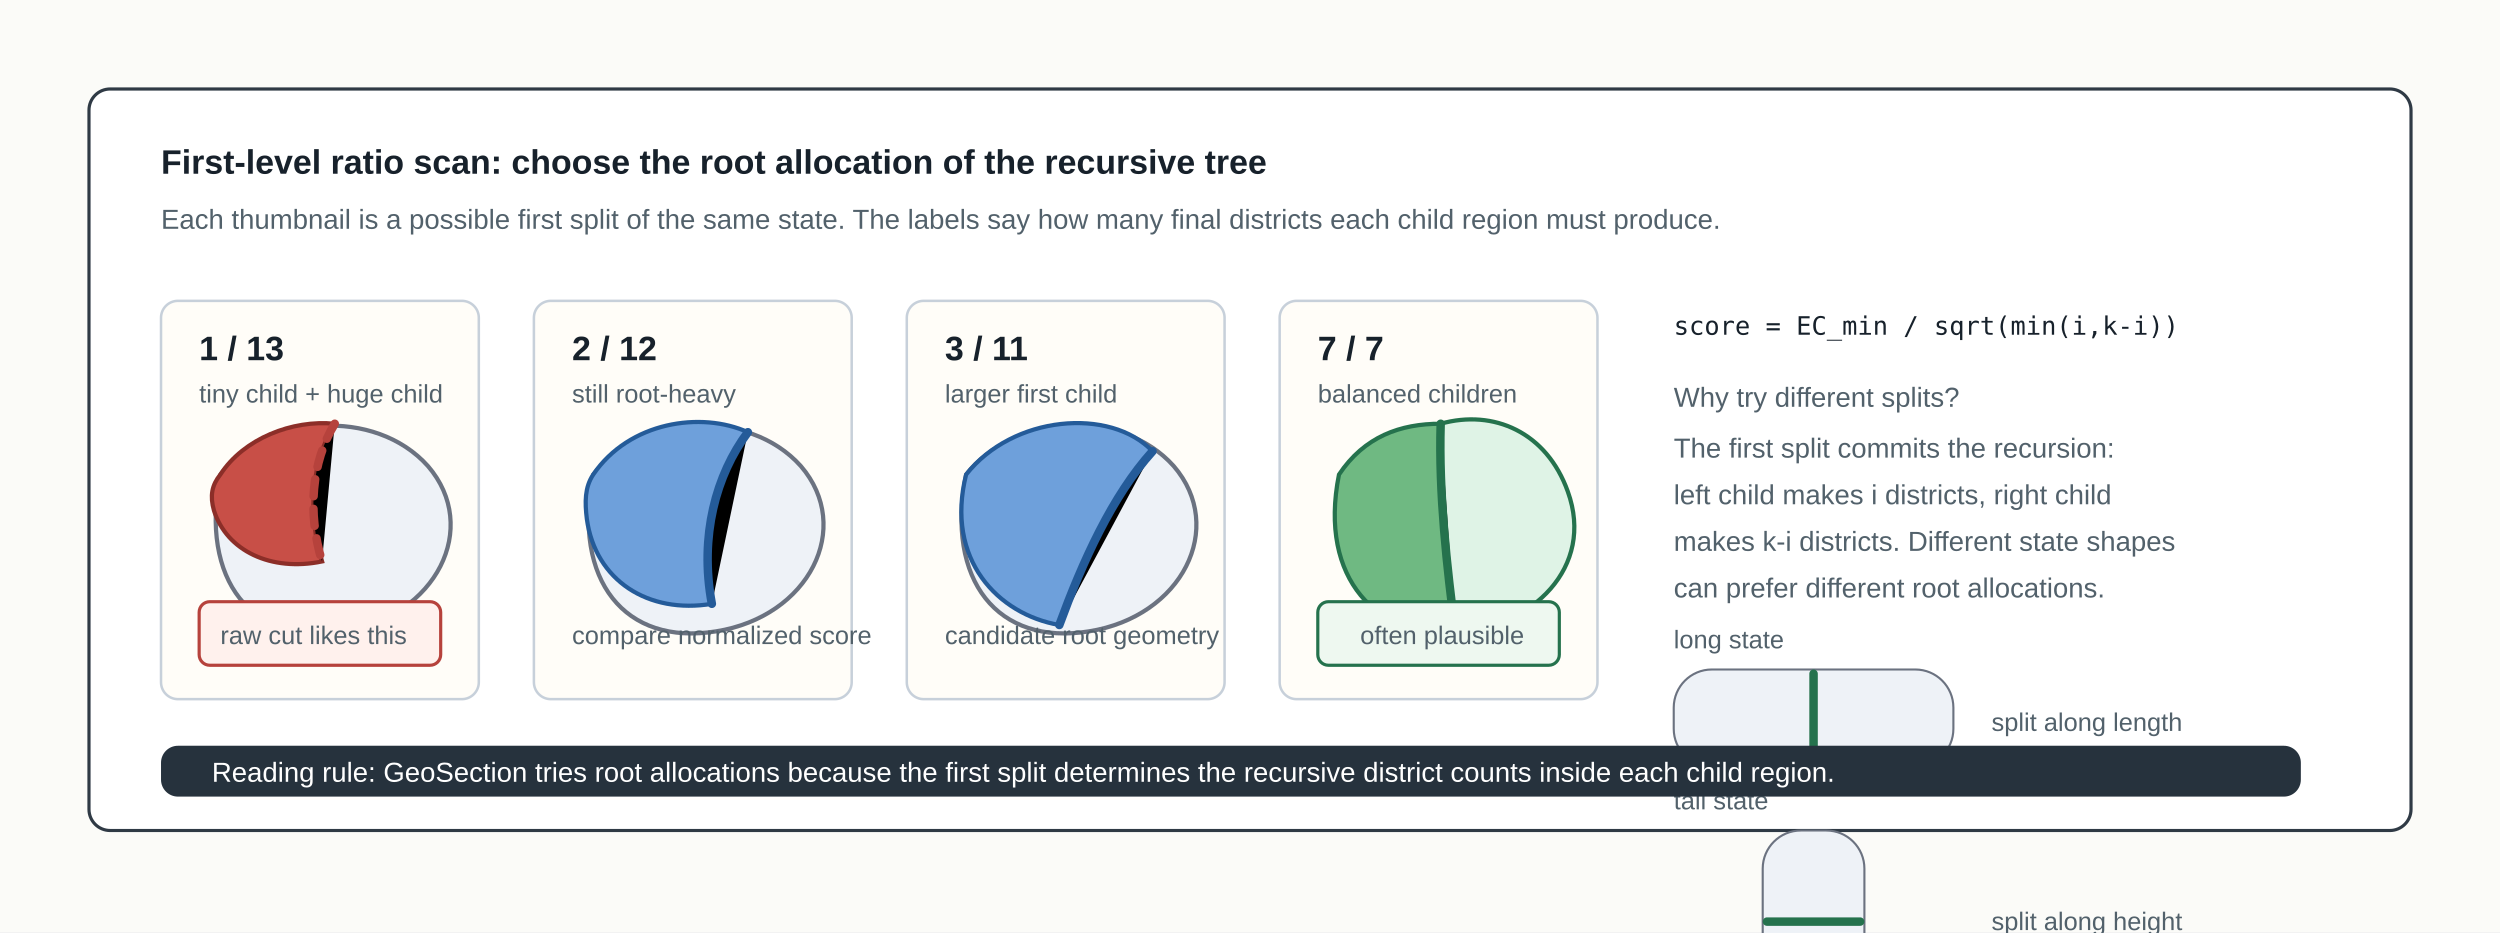
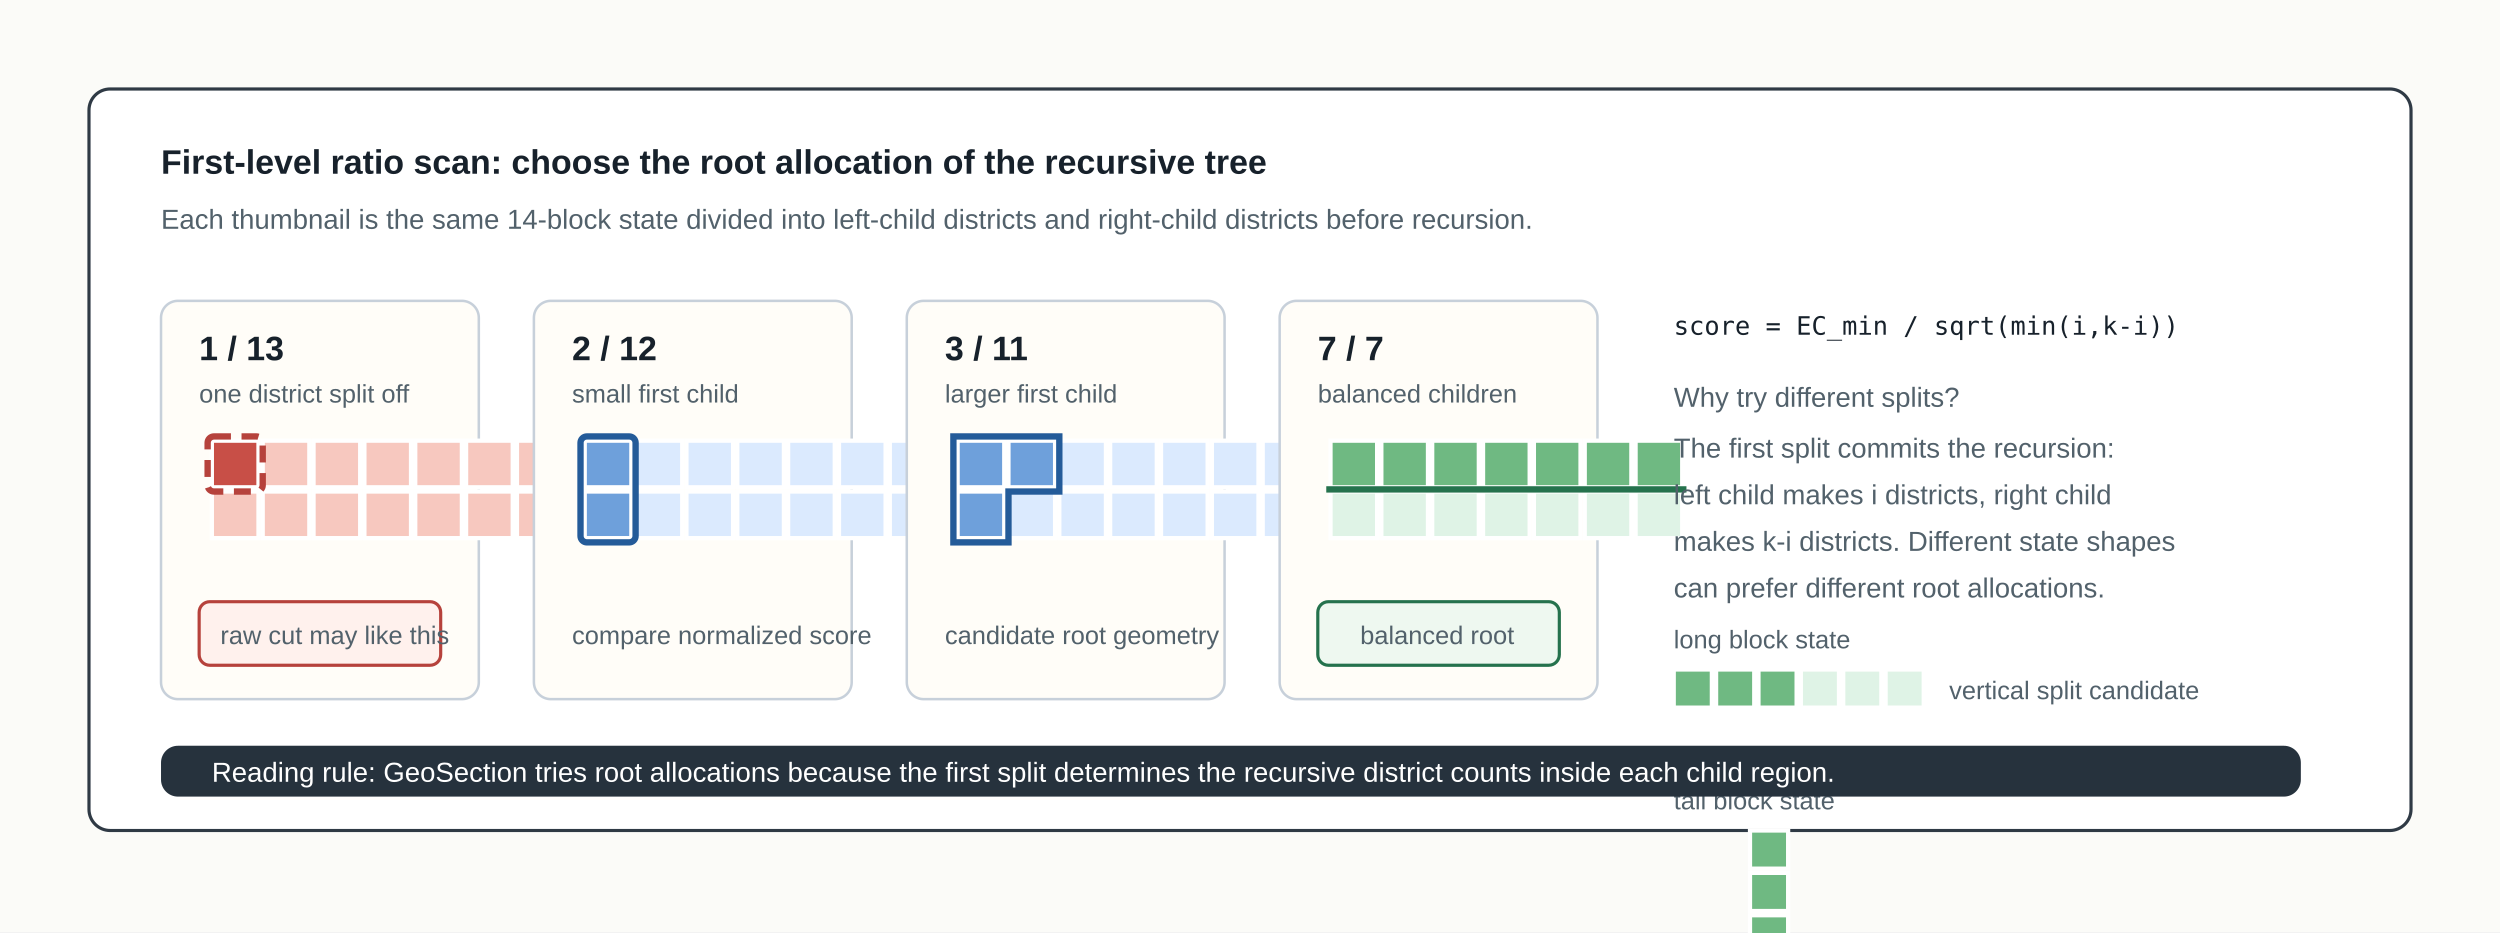
<svg xmlns="http://www.w3.org/2000/svg" width="1180" height="440" viewBox="0 0 1180 440" role="img" aria-labelledby="title desc">
  <style>
    .bg{fill:#fbfbf8}
    .panel{fill:#fff;stroke:#2f3a45;stroke-width:1.5}
    .card{fill:#fffdf8;stroke:#c7d0da;stroke-width:1.2}
-     .state{fill:#eef2f7;stroke:#6b7280;stroke-width:2}
-     .minorBad{fill:#c84f47;stroke:#8c2e28;stroke-width:2}
-     .minor{fill:#6ea0db;stroke:#245b99;stroke-width:2}
-     .major{fill:#dbeafe;stroke:#245b99;stroke-width:2}
-     .minorWin{fill:#6fb982;stroke:#25724d;stroke-width:2}
-     .majorWin{fill:#dff3e6;stroke:#25724d;stroke-width:2}
-     .cutBad{stroke:#b6423c;stroke-width:4;stroke-linecap:round;stroke-dasharray:8 6}
-     .cut{stroke:#245b99;stroke-width:4;stroke-linecap:round}
-     .cutWin{stroke:#25724d;stroke-width:4;stroke-linecap:round}
+     .cell{stroke:#ffffff;stroke-width:2}
+     .minorBad{fill:#c84f47}
+     .majorBad{fill:#f7c8bf}
+     .minor{fill:#6ea0db}
+     .major{fill:#dbeafe}
+     .minorWin{fill:#6fb982}
+     .majorWin{fill:#dff3e6}
+     .outlineBad{fill:none;stroke:#b6423c;stroke-width:3;stroke-dasharray:8 5}
+     .outline{fill:none;stroke:#245b99;stroke-width:3}
+     .outlineWin{fill:none;stroke:#25724d;stroke-width:3}
    .label{font:700 16px Arial,sans-serif;fill:#17212b}
    .small{font:13px Arial,sans-serif;fill:#52616b}
    .tiny{font:12px Arial,sans-serif;fill:#52616b}
    .mono{font:12px Consolas,monospace;fill:#17212b}
    .note{fill:#eef8f0;stroke:#25724d;stroke-width:1.5}
    .warn{fill:#fff1ed;stroke:#b6423c;stroke-width:1.5}
  </style>
  <rect class="bg" width="1180" height="440" />
  <rect class="panel" x="42" y="42" width="1096" height="350" rx="10" />
  <text class="label" x="76" y="82">First-level ratio scan: choose the root allocation of the recursive tree</text>
-   <text class="small" x="76" y="108">Each thumbnail is a possible first split of the same state. The labels say how many final districts each child region must produce.</text>
+   <text class="small" x="76" y="108">Each thumbnail is the same 14-block state divided into left-child districts and right-child districts before recursion.</text>
  <g transform="translate(76 142)">
-     <rect class="card" x="0" y="0" width="150" height="188" rx="8" />
+     <rect class="card" width="150" height="188" rx="8" />
    <text class="label" x="18" y="28">1 / 13</text>
-     <text class="tiny" x="18" y="48">tiny child + huge child</text>
-     <path class="state" d="M28 82 C50 54 101 50 126 78 C151 107 130 149 86 156 C43 163 18 132 28 82 Z" />
-     <path class="minorBad" d="M28 82 C39 65 62 56 82 58 C71 76 69 100 76 123 C52 128 31 118 25 99 C23 92 24 87 28 82 Z" />
-     <path class="cutBad" d="M82 58 C71 76 69 100 76 123" />
+     <text class="tiny" x="18" y="48">one district split off</text>
+     <g transform="translate(24 66)">
+       <rect class="cell minorBad" x="0" y="0" width="22" height="22" />
+       <rect class="cell majorBad" x="24" y="0" width="22" height="22" />
+       <rect class="cell majorBad" x="48" y="0" width="22" height="22" />
+       <rect class="cell majorBad" x="72" y="0" width="22" height="22" />
+       <rect class="cell majorBad" x="96" y="0" width="22" height="22" />
+       <rect class="cell majorBad" x="120" y="0" width="22" height="22" />
+       <rect class="cell majorBad" x="144" y="0" width="22" height="22" />
+       <rect class="cell majorBad" x="0" y="24" width="22" height="22" />
+       <rect class="cell majorBad" x="24" y="24" width="22" height="22" />
+       <rect class="cell majorBad" x="48" y="24" width="22" height="22" />
+       <rect class="cell majorBad" x="72" y="24" width="22" height="22" />
+       <rect class="cell majorBad" x="96" y="24" width="22" height="22" />
+       <rect class="cell majorBad" x="120" y="24" width="22" height="22" />
+       <rect class="cell majorBad" x="144" y="24" width="22" height="22" />
+       <rect class="outlineBad" x="-2" y="-2" width="26" height="26" rx="3" />
+     </g>
    <rect class="warn" x="18" y="142" width="114" height="30" rx="5" />
-     <text class="tiny" x="28" y="162">raw cut likes this</text>
+     <text class="tiny" x="28" y="162">raw cut may like this</text>
  </g>
  <g transform="translate(252 142)">
-     <rect class="card" x="0" y="0" width="150" height="188" rx="8" />
+     <rect class="card" width="150" height="188" rx="8" />
    <text class="label" x="18" y="28">2 / 12</text>
-     <text class="tiny" x="18" y="48">still root-heavy</text>
-     <path class="state" d="M28 82 C50 54 101 50 126 78 C151 107 130 149 86 156 C43 163 18 132 28 82 Z" />
-     <path class="minor" d="M28 82 C45 57 79 52 101 62 C86 82 78 111 84 143 C54 148 29 132 25 103 C24 95 24 88 28 82 Z" />
-     <path class="cut" d="M101 62 C86 82 78 111 84 143" />
+     <text class="tiny" x="18" y="48">small first child</text>
+     <g transform="translate(24 66)">
+       <rect class="cell minor" x="0" y="0" width="22" height="22" />
+       <rect class="cell minor" x="0" y="24" width="22" height="22" />
+       <rect class="cell major" x="24" y="0" width="22" height="22" />
+       <rect class="cell major" x="48" y="0" width="22" height="22" />
+       <rect class="cell major" x="72" y="0" width="22" height="22" />
+       <rect class="cell major" x="96" y="0" width="22" height="22" />
+       <rect class="cell major" x="120" y="0" width="22" height="22" />
+       <rect class="cell major" x="144" y="0" width="22" height="22" />
+       <rect class="cell major" x="24" y="24" width="22" height="22" />
+       <rect class="cell major" x="48" y="24" width="22" height="22" />
+       <rect class="cell major" x="72" y="24" width="22" height="22" />
+       <rect class="cell major" x="96" y="24" width="22" height="22" />
+       <rect class="cell major" x="120" y="24" width="22" height="22" />
+       <rect class="cell major" x="144" y="24" width="22" height="22" />
+       <rect class="outline" x="-2" y="-2" width="26" height="50" rx="3" />
+     </g>
    <text class="tiny" x="18" y="162">compare normalized score</text>
  </g>
  <g transform="translate(428 142)">
-     <rect class="card" x="0" y="0" width="150" height="188" rx="8" />
+     <rect class="card" width="150" height="188" rx="8" />
    <text class="label" x="18" y="28">3 / 11</text>
    <text class="tiny" x="18" y="48">larger first child</text>
-     <path class="state" d="M28 82 C50 54 101 50 126 78 C151 107 130 149 86 156 C43 163 18 132 28 82 Z" />
-     <path class="minor" d="M28 82 C50 54 96 50 116 71 C97 92 83 123 72 153 C43 148 18 122 28 82 Z" />
-     <path class="cut" d="M116 71 C97 92 83 123 72 153" />
+     <g transform="translate(24 66)">
+       <rect class="cell minor" x="0" y="0" width="22" height="22" />
+       <rect class="cell minor" x="24" y="0" width="22" height="22" />
+       <rect class="cell minor" x="0" y="24" width="22" height="22" />
+       <rect class="cell major" x="48" y="0" width="22" height="22" />
+       <rect class="cell major" x="72" y="0" width="22" height="22" />
+       <rect class="cell major" x="96" y="0" width="22" height="22" />
+       <rect class="cell major" x="120" y="0" width="22" height="22" />
+       <rect class="cell major" x="144" y="0" width="22" height="22" />
+       <rect class="cell major" x="24" y="24" width="22" height="22" />
+       <rect class="cell major" x="48" y="24" width="22" height="22" />
+       <rect class="cell major" x="72" y="24" width="22" height="22" />
+       <rect class="cell major" x="96" y="24" width="22" height="22" />
+       <rect class="cell major" x="120" y="24" width="22" height="22" />
+       <rect class="cell major" x="144" y="24" width="22" height="22" />
+       <path class="outline" d="M-2 -2 H48 V24 H24 V48 H-2 Z" />
+     </g>
    <text class="tiny" x="18" y="162">candidate root geometry</text>
  </g>
  <g transform="translate(604 142)">
-     <rect class="card" x="0" y="0" width="150" height="188" rx="8" />
+     <rect class="card" width="150" height="188" rx="8" />
    <text class="label" x="18" y="28">7 / 7</text>
    <text class="tiny" x="18" y="48">balanced children</text>
-     <path class="majorWin" d="M76 58 C101 51 126 62 136 90 C149 126 119 154 83 157 C79 126 75 91 76 58 Z" />
-     <path class="minorWin" d="M28 82 C40 64 57 58 76 58 C75 91 79 126 83 157 C47 159 18 132 28 82 Z" />
-     <path class="cutWin" d="M76 58 C75 91 79 126 83 157" />
+     <g transform="translate(24 66)">
+       <rect class="cell minorWin" x="0" y="0" width="22" height="22" />
+       <rect class="cell minorWin" x="24" y="0" width="22" height="22" />
+       <rect class="cell minorWin" x="48" y="0" width="22" height="22" />
+       <rect class="cell minorWin" x="72" y="0" width="22" height="22" />
+       <rect class="cell minorWin" x="96" y="0" width="22" height="22" />
+       <rect class="cell minorWin" x="120" y="0" width="22" height="22" />
+       <rect class="cell minorWin" x="144" y="0" width="22" height="22" />
+       <rect class="cell majorWin" x="0" y="24" width="22" height="22" />
+       <rect class="cell majorWin" x="24" y="24" width="22" height="22" />
+       <rect class="cell majorWin" x="48" y="24" width="22" height="22" />
+       <rect class="cell majorWin" x="72" y="24" width="22" height="22" />
+       <rect class="cell majorWin" x="96" y="24" width="22" height="22" />
+       <rect class="cell majorWin" x="120" y="24" width="22" height="22" />
+       <rect class="cell majorWin" x="144" y="24" width="22" height="22" />
+       <line x1="-2" y1="23" x2="168" y2="23" stroke="#25724d" stroke-width="3" />
+     </g>
    <rect class="note" x="18" y="142" width="114" height="30" rx="5" />
-     <text class="tiny" x="38" y="162">often plausible</text>
+     <text class="tiny" x="38" y="162">balanced root</text>
  </g>
  <g transform="translate(790 132)">
    <text class="mono" x="0" y="26">score = EC_min / sqrt(min(i,k-i))</text>
    <text class="small" x="0" y="60">Why try different splits?</text>
    <text class="small" x="0" y="84">The first split commits the recursion:</text>
    <text class="small" x="0" y="106">left child makes i districts, right child</text>
    <text class="small" x="0" y="128">makes k-i districts. Different state shapes</text>
    <text class="small" x="0" y="150">can prefer different root allocations.</text>
    <g transform="translate(0 184)">
-       <text class="tiny" x="0" y="-10">long state</text>
-       <rect x="0" y="0" width="132" height="46" rx="18" fill="#eef2f7" stroke="#6b7280" />
-       <line x1="66" y1="2" x2="66" y2="44" class="cutWin" />
-       <text class="tiny" x="150" y="29">split along length</text>
+       <text class="tiny" x="0" y="-10">long block state</text>
+       <rect class="cell minorWin" x="0" y="0" width="18" height="18" />
+       <rect class="cell minorWin" x="20" y="0" width="18" height="18" />
+       <rect class="cell minorWin" x="40" y="0" width="18" height="18" />
+       <rect class="cell majorWin" x="60" y="0" width="18" height="18" />
+       <rect class="cell majorWin" x="80" y="0" width="18" height="18" />
+       <rect class="cell majorWin" x="100" y="0" width="18" height="18" />
+       <text class="tiny" x="130" y="14">vertical split candidate</text>
    </g>
    <g transform="translate(0 260)">
-       <text class="tiny" x="0" y="-10">tall state</text>
-       <rect x="42" y="0" width="48" height="86" rx="18" fill="#eef2f7" stroke="#6b7280" />
-       <line x1="44" y1="43" x2="88" y2="43" class="cutWin" />
-       <text class="tiny" x="150" y="47">split along height</text>
+       <text class="tiny" x="0" y="-10">tall block state</text>
+       <rect class="cell minorWin" x="36" y="0" width="18" height="18" />
+       <rect class="cell minorWin" x="36" y="20" width="18" height="18" />
+       <rect class="cell minorWin" x="36" y="40" width="18" height="18" />
+       <rect class="cell majorWin" x="36" y="60" width="18" height="18" />
+       <rect class="cell majorWin" x="36" y="80" width="18" height="18" />
+       <rect class="cell majorWin" x="36" y="100" width="18" height="18" />
+       <text class="tiny" x="130" y="58">horizontal split candidate</text>
    </g>
  </g>
  <rect x="76" y="352" width="1010" height="24" rx="8" fill="#26323d" />
  <text x="100" y="369" font-family="Arial, sans-serif" font-size="13" fill="#ffffff">Reading rule: GeoSection tries root allocations because the first split determines the recursive district counts inside each child region.</text>
</svg>
